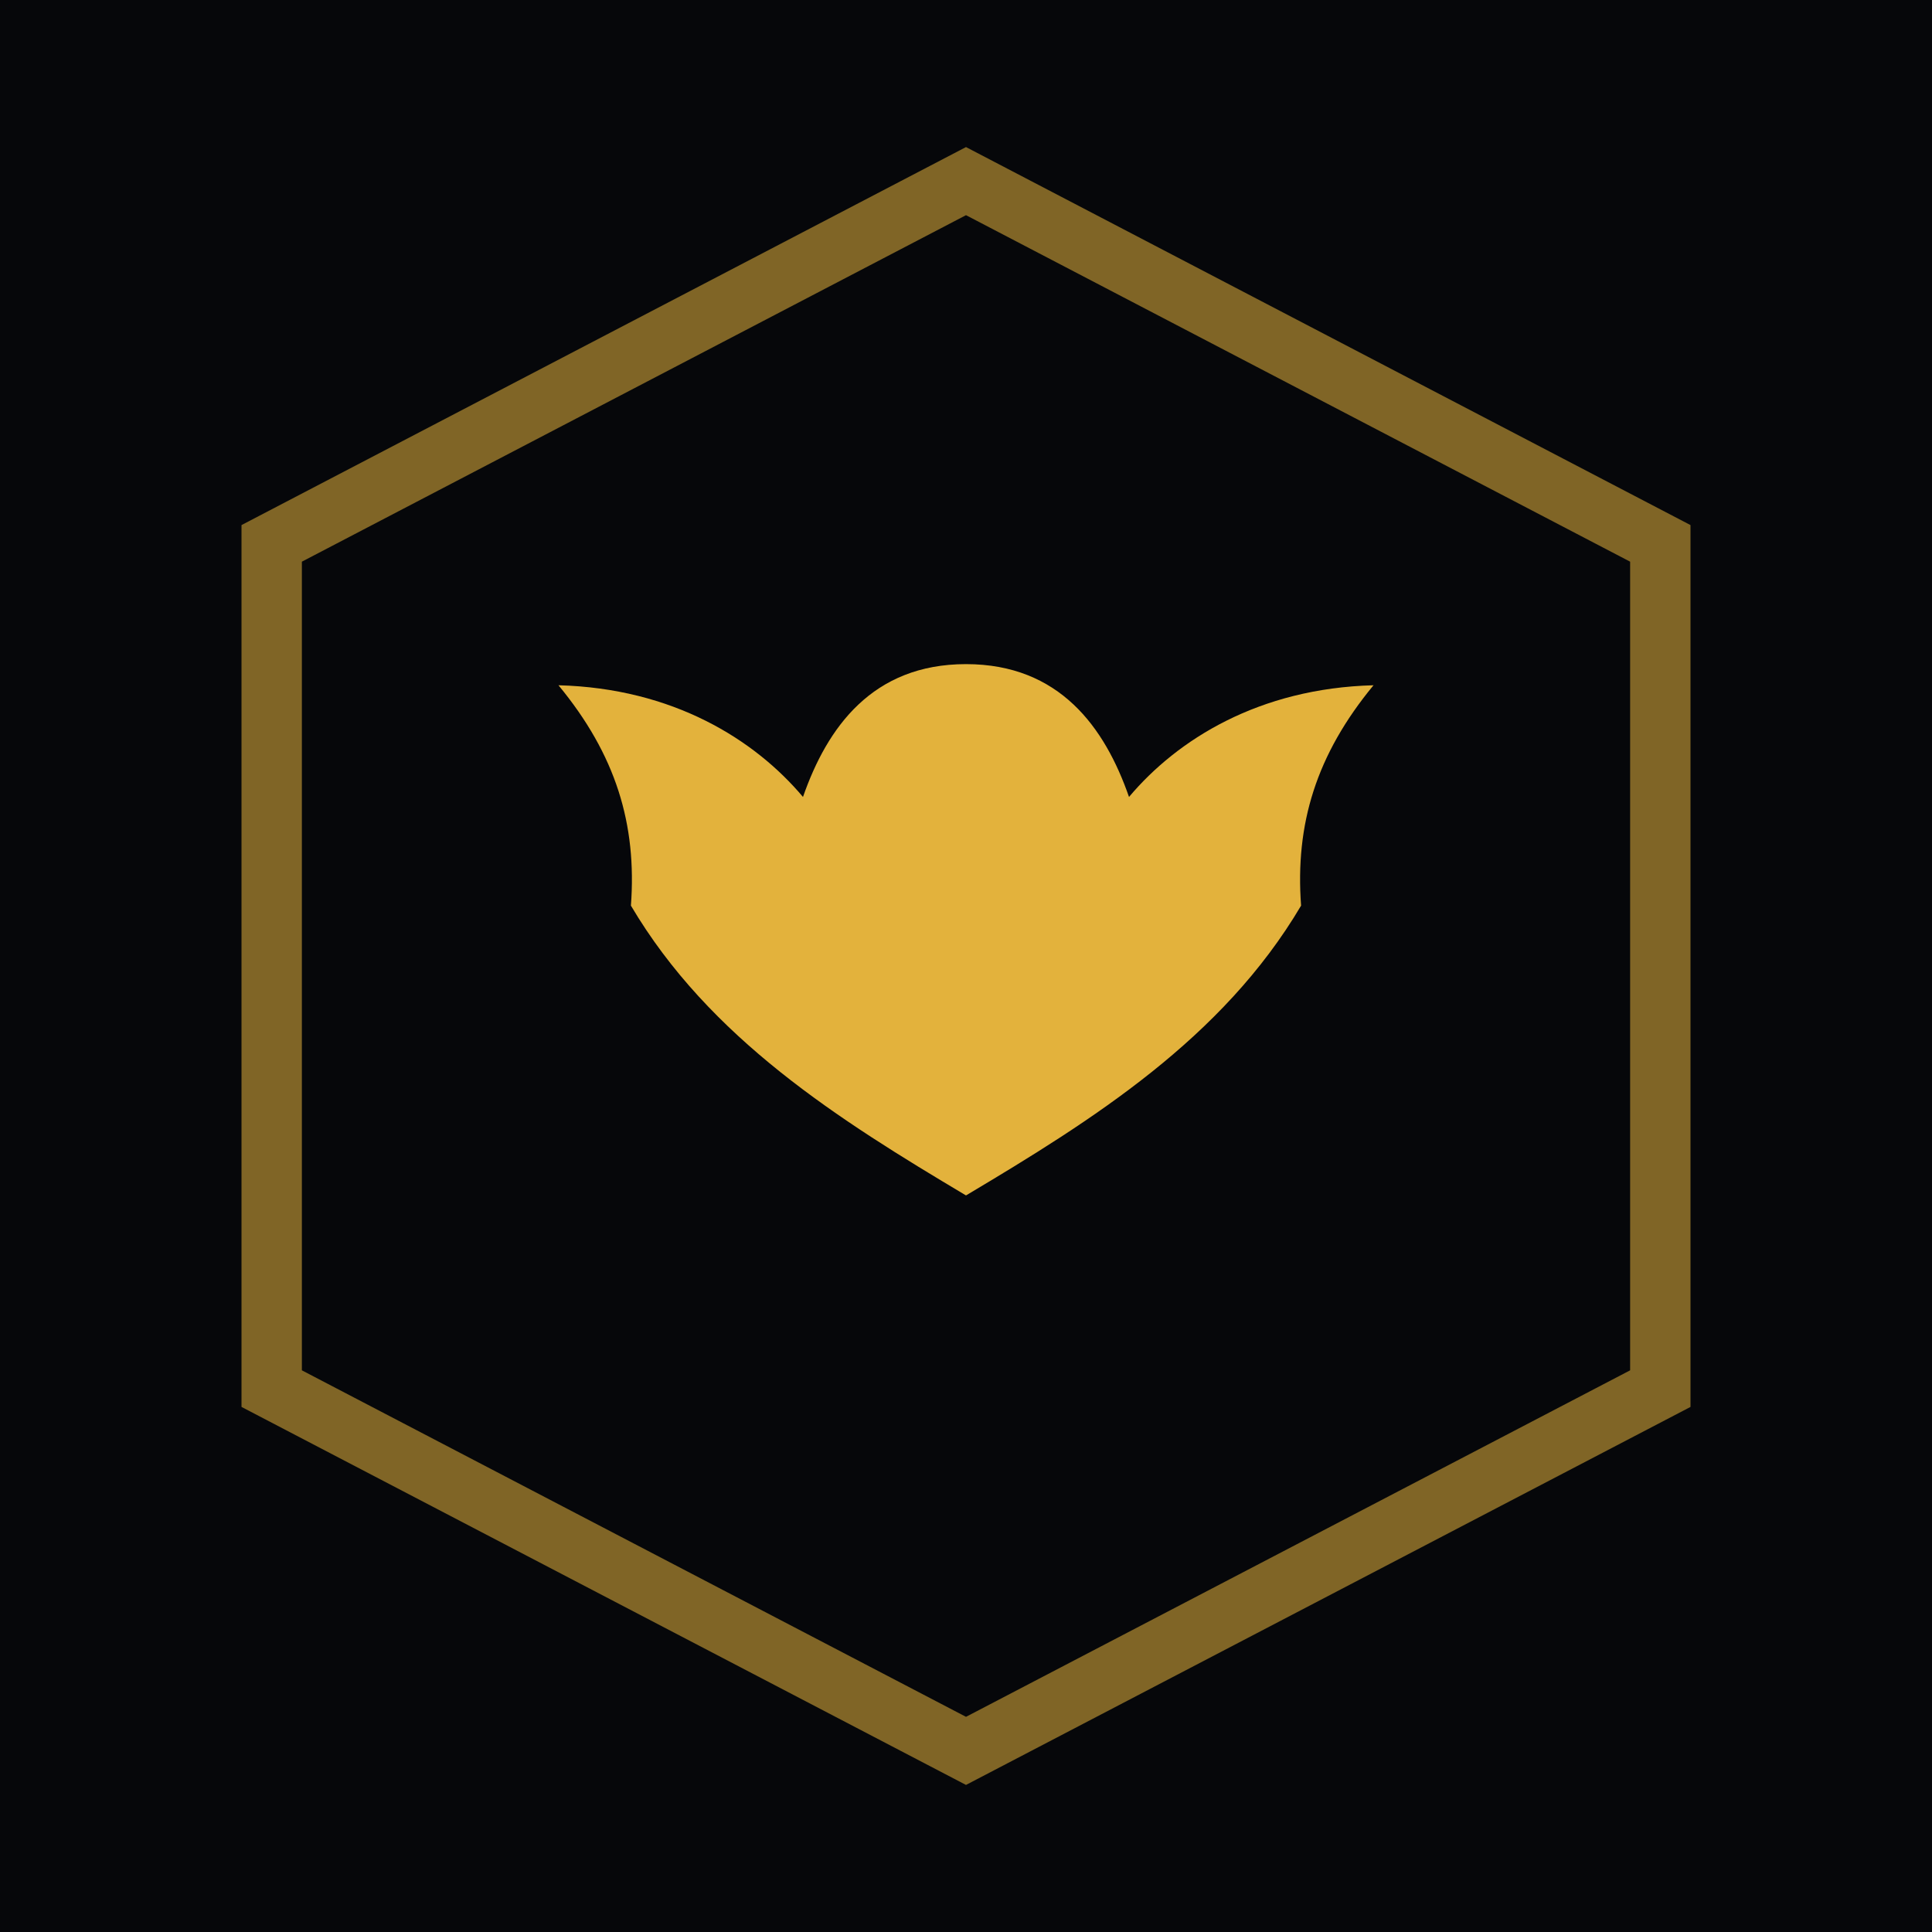
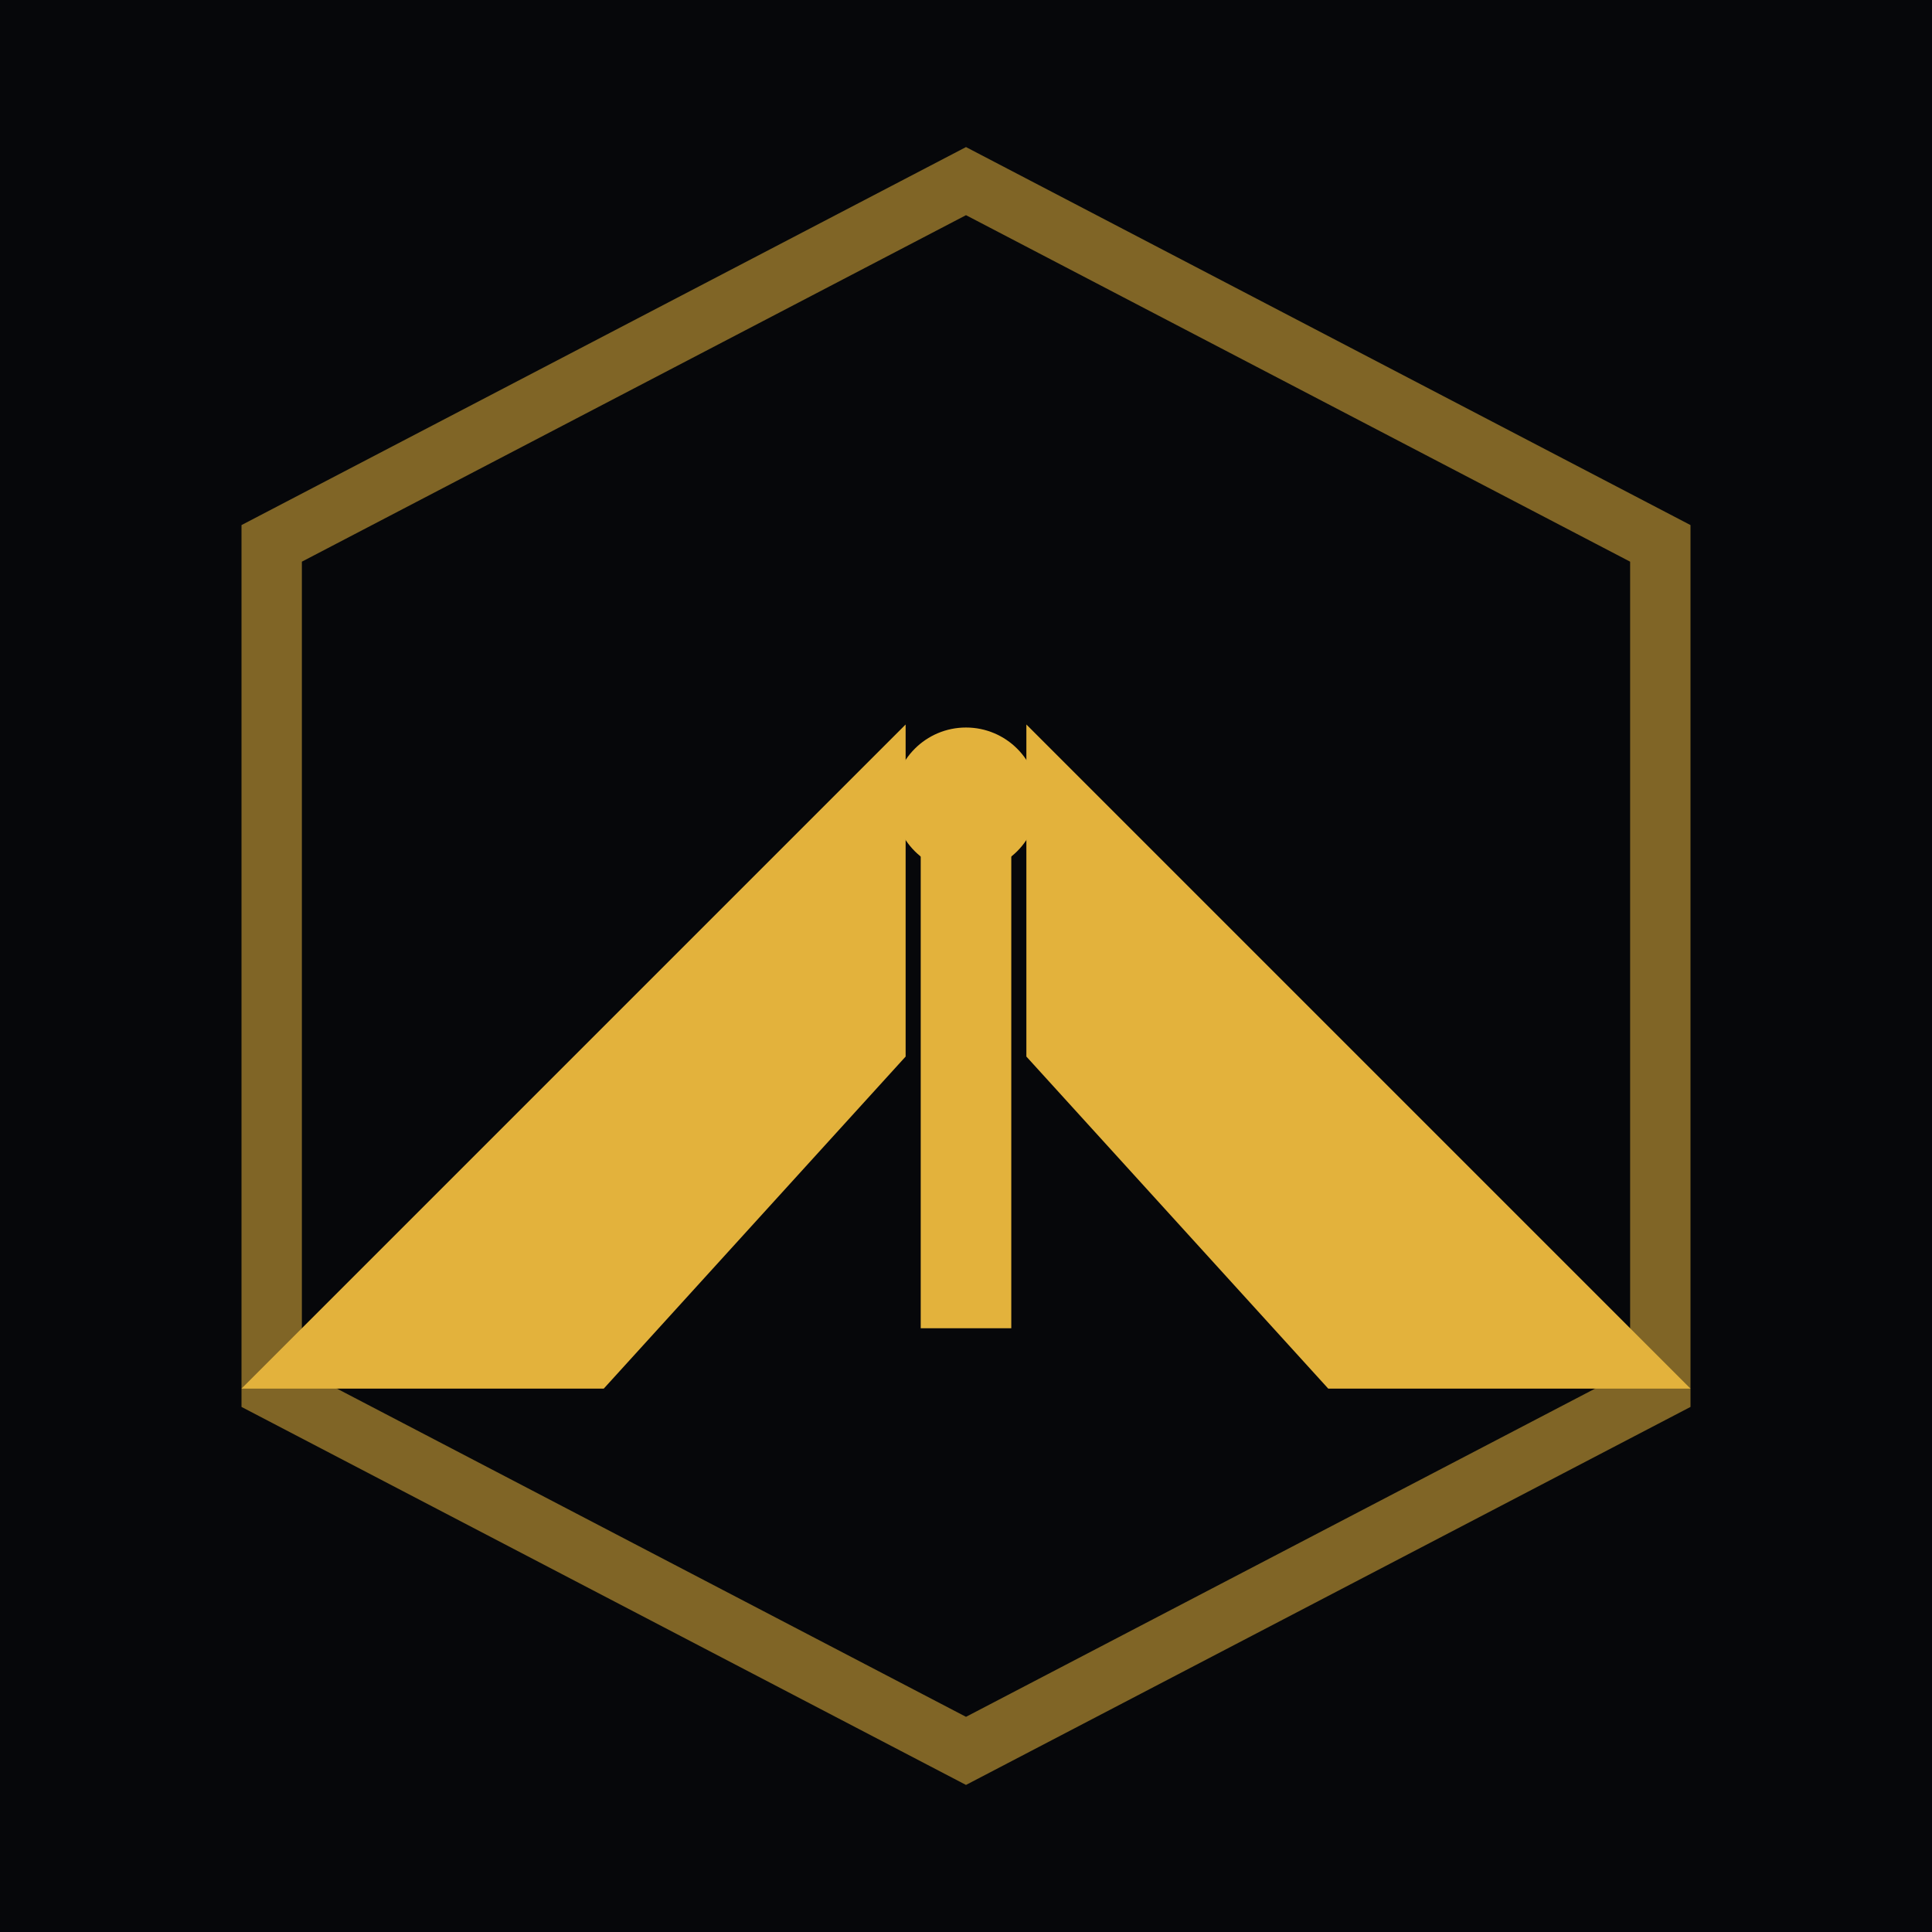
<svg xmlns="http://www.w3.org/2000/svg" viewBox="0 0 64 64" width="64" height="64">
  <rect width="64" height="64" fill="#06070a" />
  <path d="M32 6 55 18v28L32 58 9 46V18Z" fill="none" stroke="#e3b23c" stroke-width="2" opacity="0.55" />
-   <path d="M32 22c-3.1 0-4.6 2.1-5.4 4.4-1.6-1.9-4.3-3.6-8.1-3.7 1.9 2.3 2.6 4.6 2.4 7.3 2.6 4.4 6.9 7.1 11.1 9.6 4.2-2.5 8.5-5.2 11.1-9.6-.2-2.7.5-5 2.4-7.3-3.8.1-6.5 1.8-8.1 3.7-.8-2.3-2.3-4.4-5.4-4.4Z" fill="#e3b23c" />
+   <g fill="#e3b23c">
+     <path d="M30 24 L8 46 L20 46 L30 35 Z" />
+     <path d="M34 24 L56 46 L44 46 L34 35 Z" />
+     <path d="M30.5 28h3v16h-3Z" />
+     <path d="M29.6 26.5a2.4 2.4 0 1 0 4.8 0 2.4 2.4 0 1 0-4.8 0Z" />
+   </g>
</svg>
